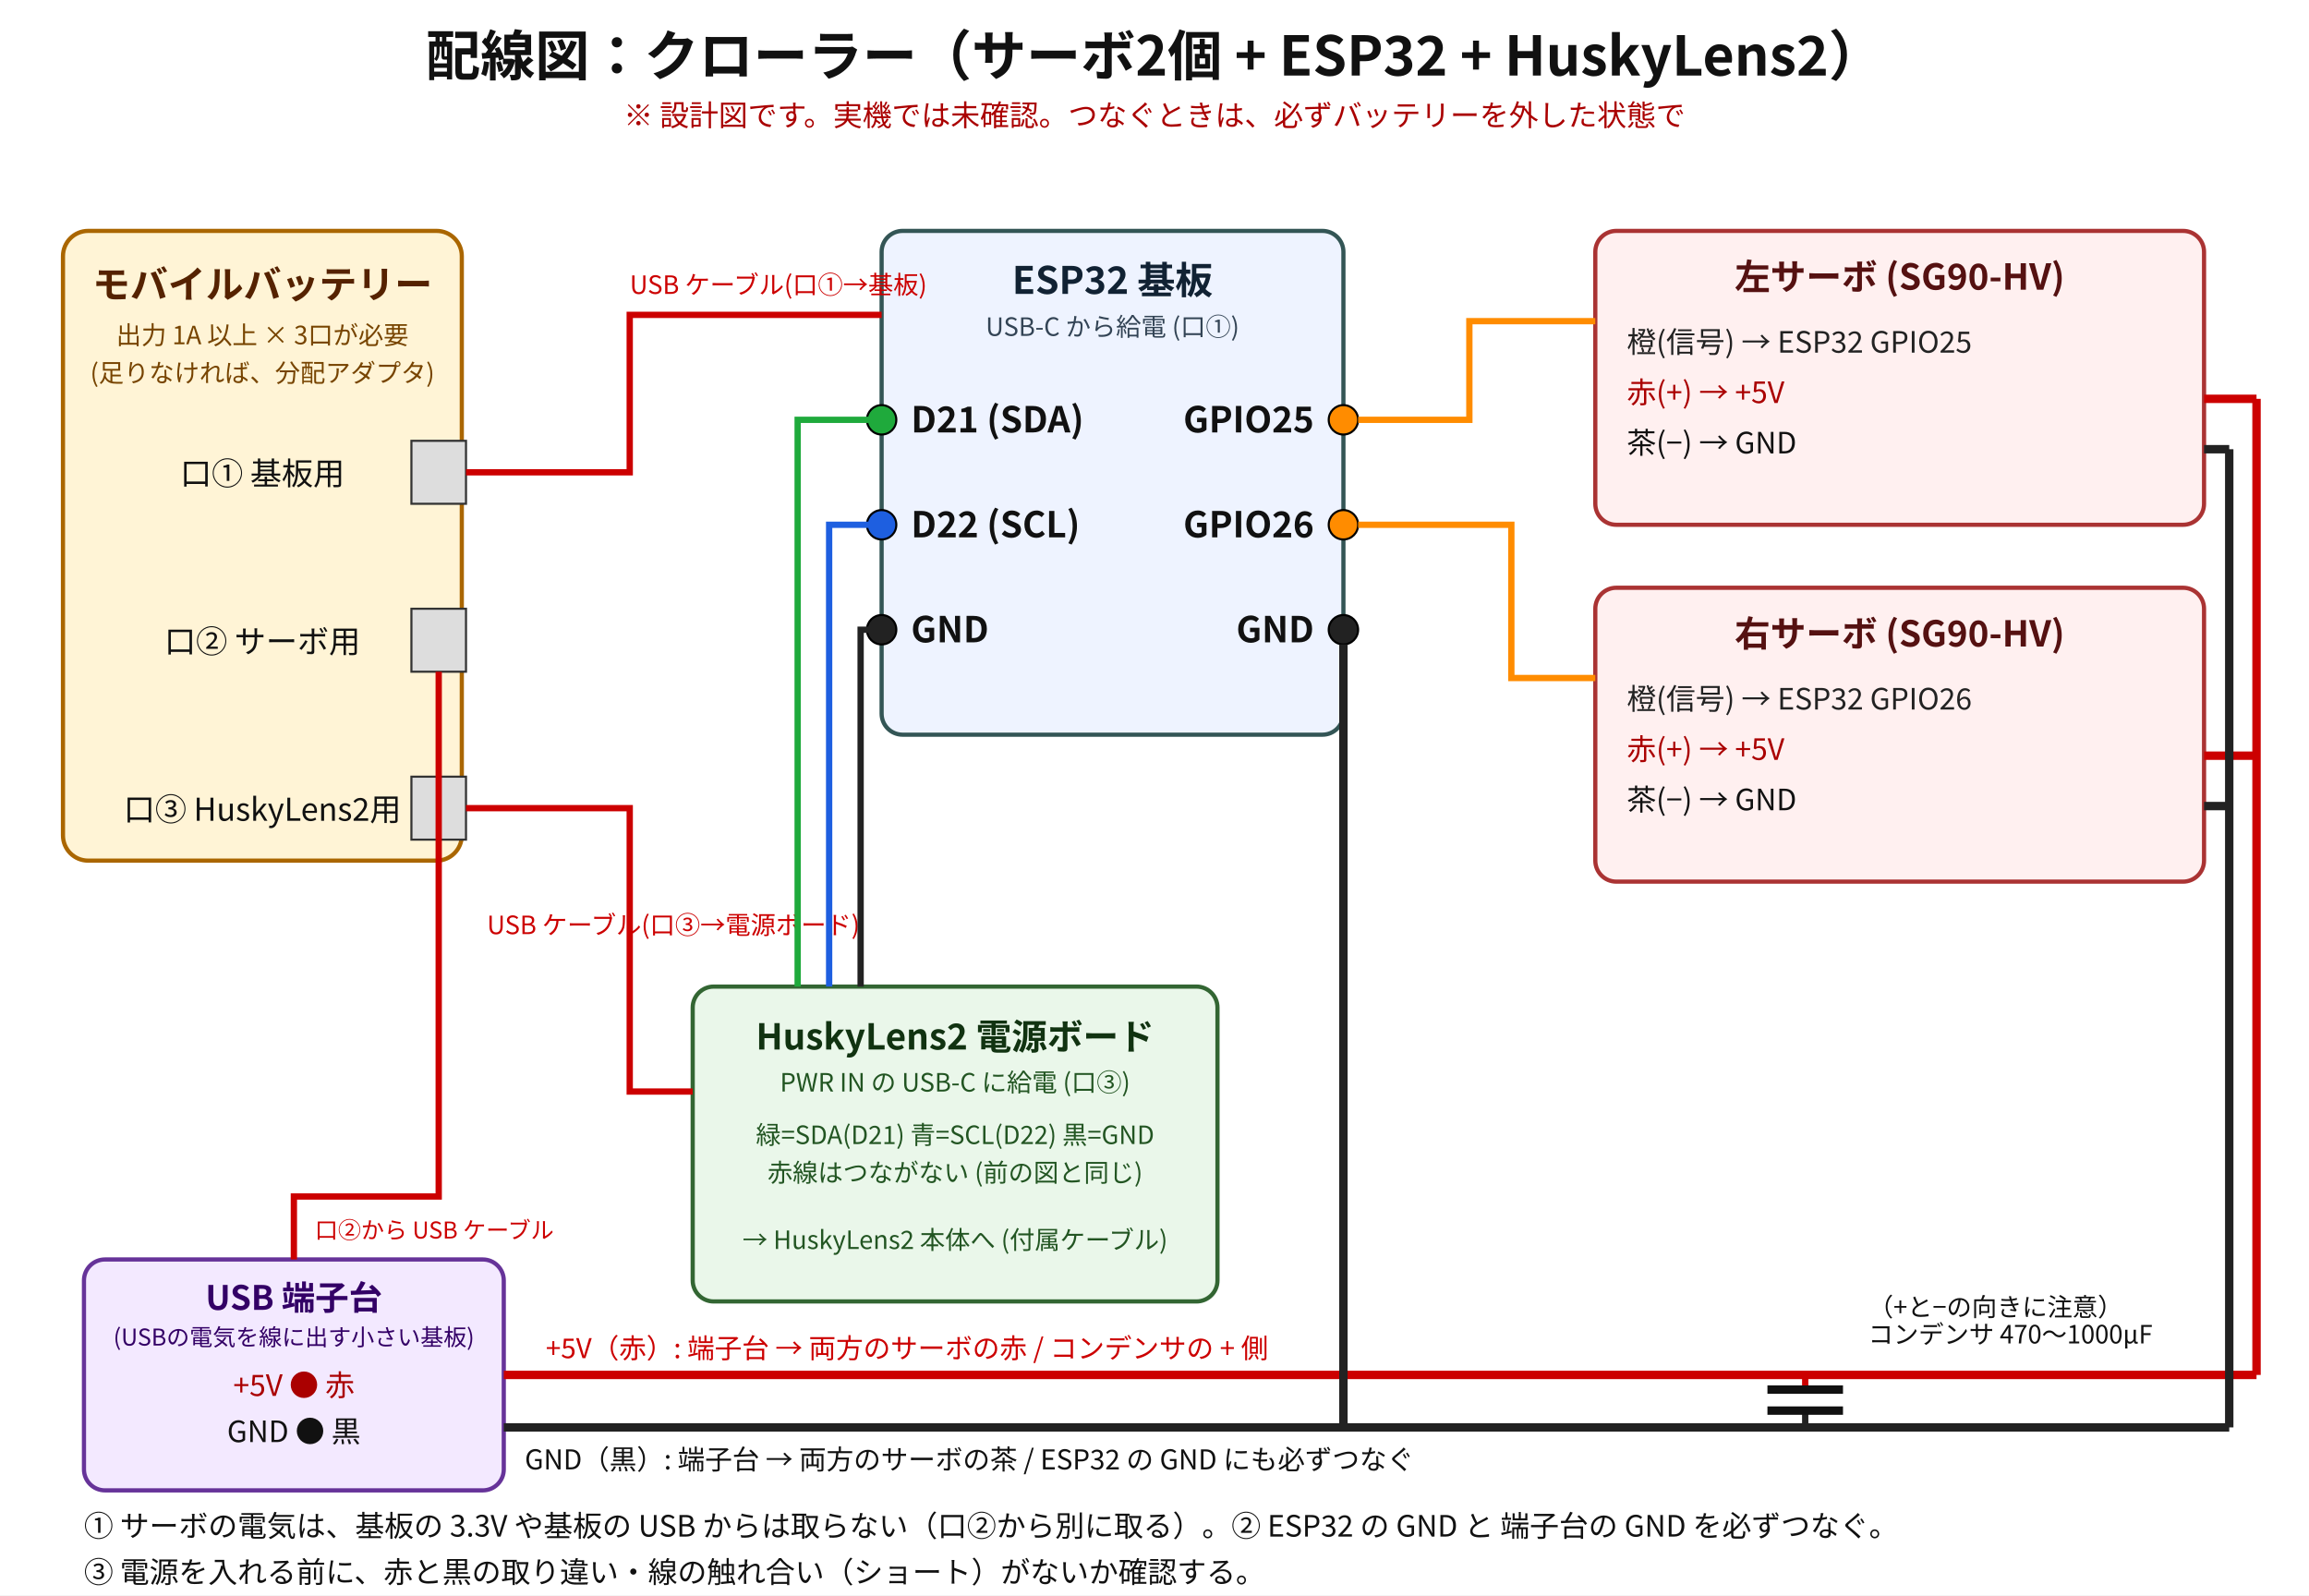
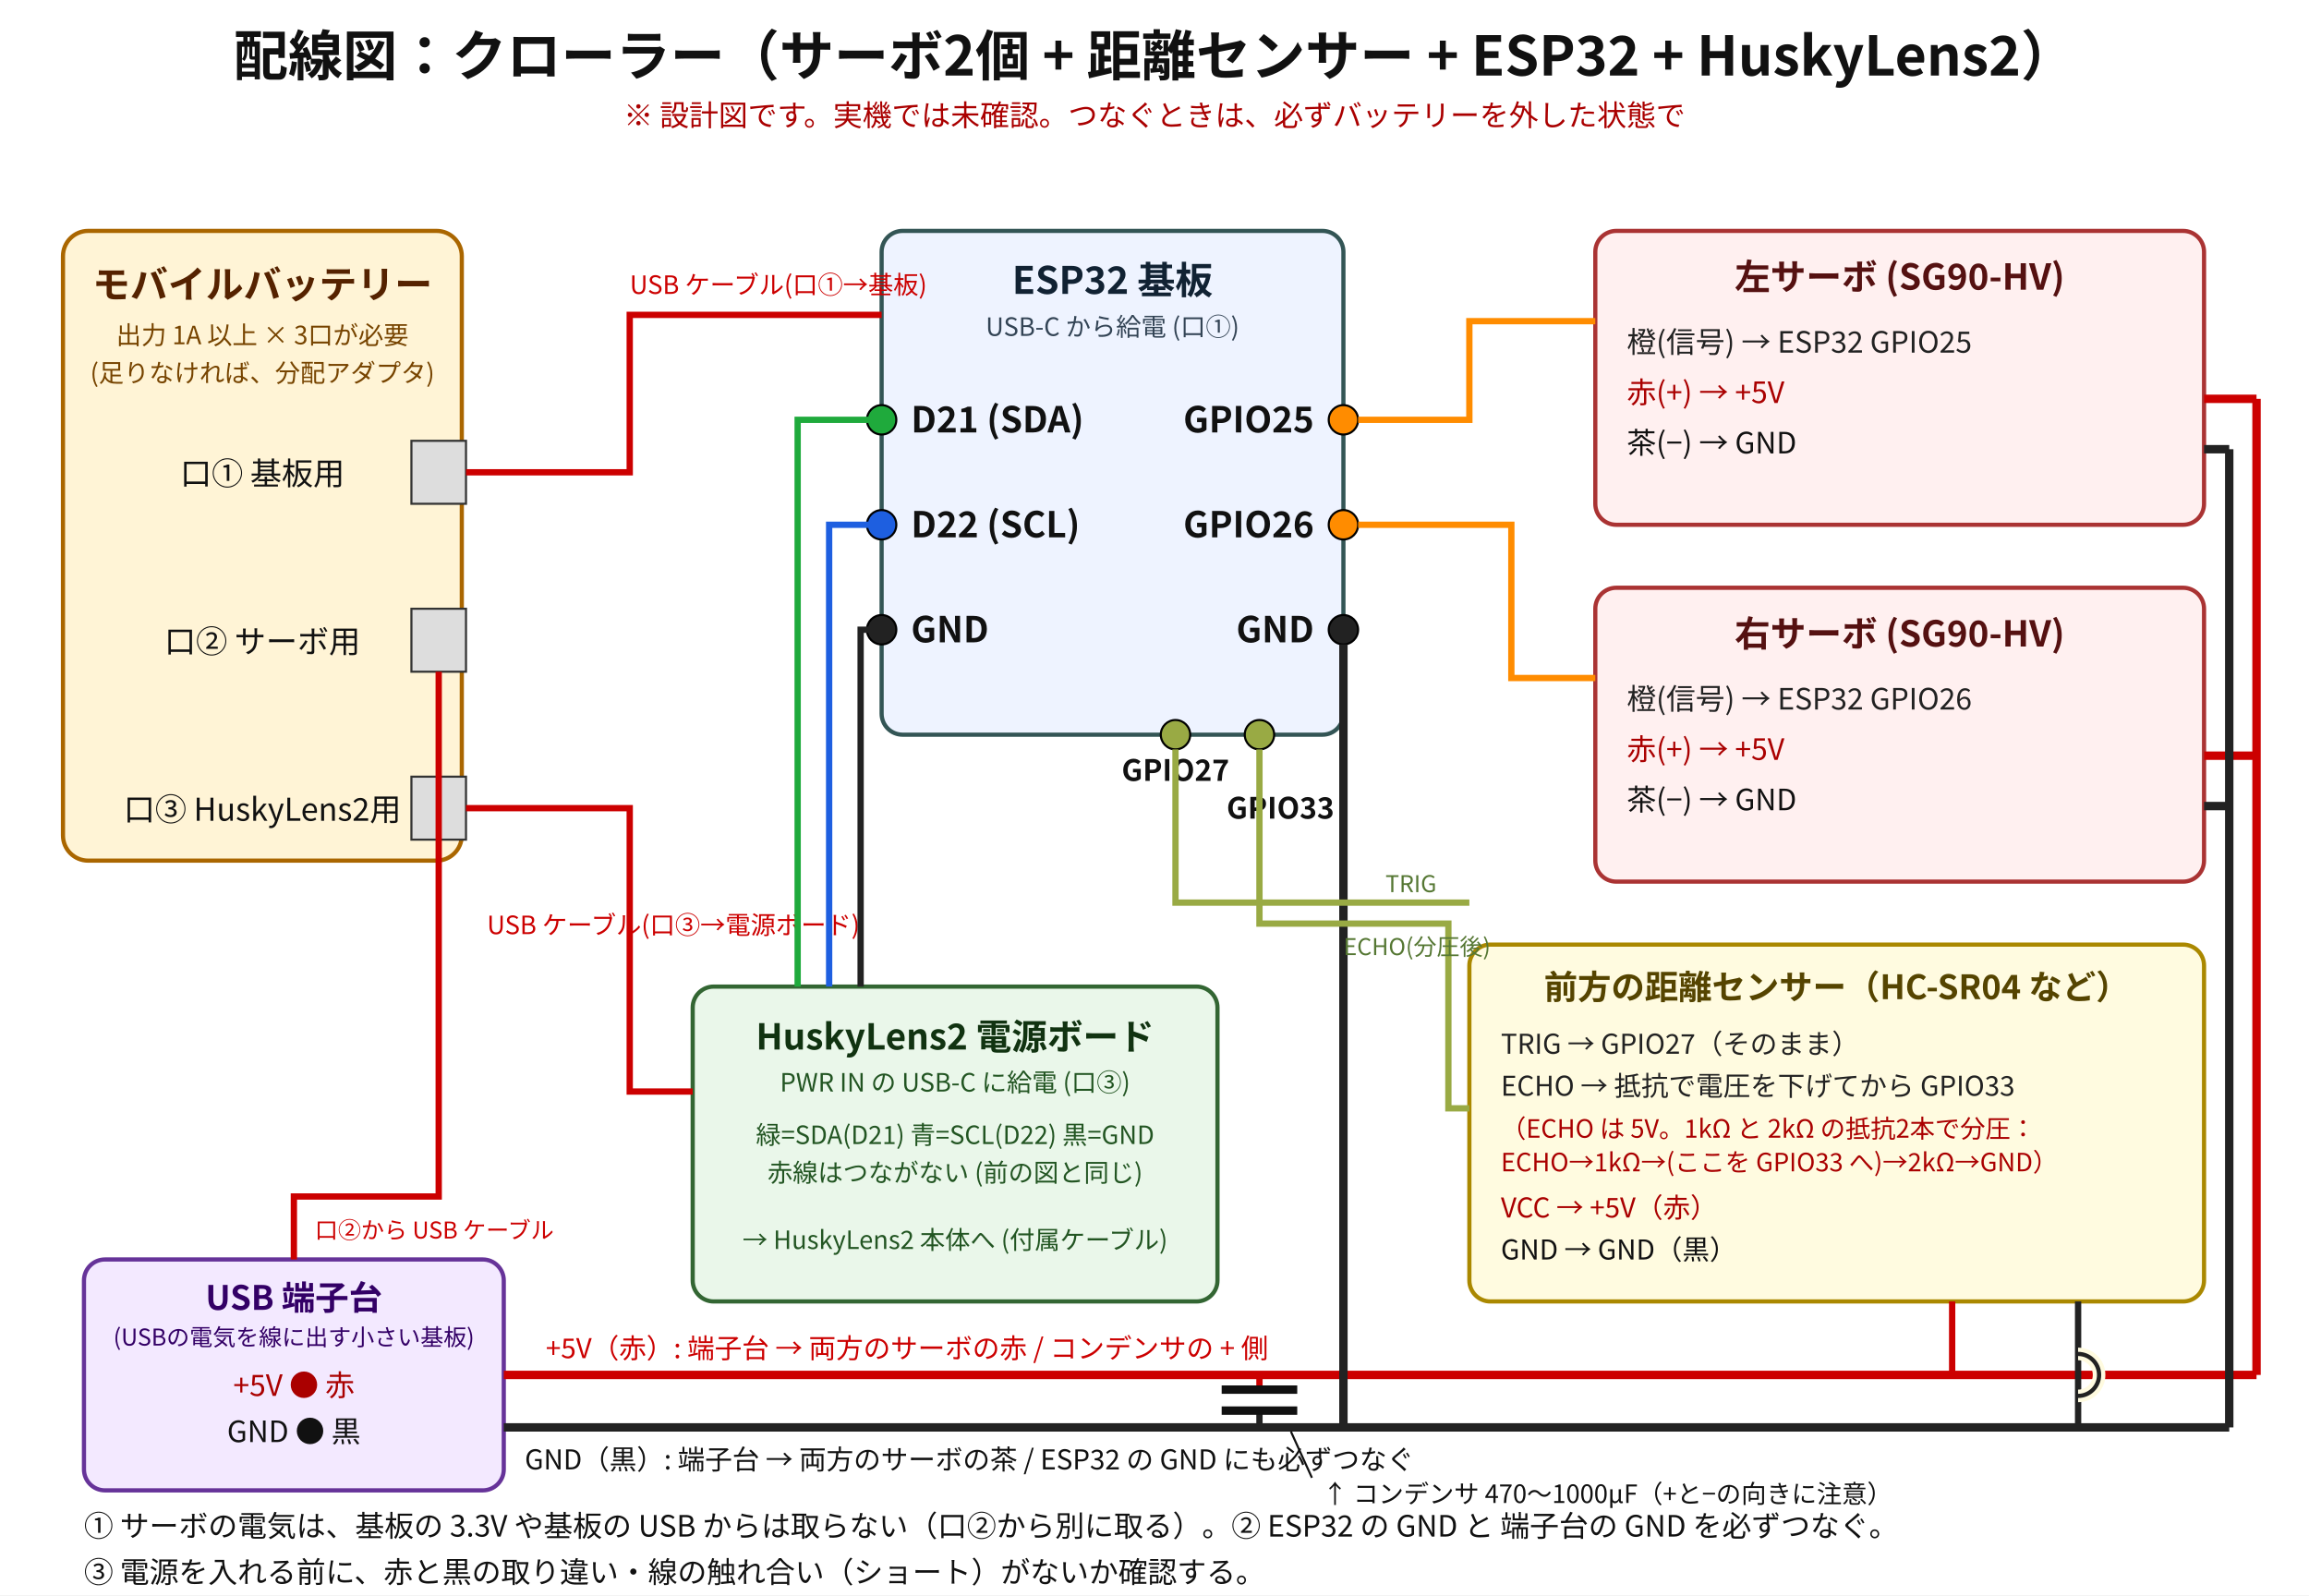
<svg xmlns="http://www.w3.org/2000/svg" viewBox="0 0 1100 760" width="1100" height="760" font-family="Noto Sans CJK JP, WenQuanYi Zen Hei, Hiragino Sans, Yu Gothic, sans-serif">
  <rect width="1100" height="760" fill="#ffffff" />
-   <text x="550" y="36" font-size="26" font-weight="bold" text-anchor="middle" fill="#111">配線図：クローラー（サーボ2個 + ESP32 + HuskyLens2）</text>
+   <text x="550" y="36" font-size="26" font-weight="bold" text-anchor="middle" fill="#111">配線図：クローラー（サーボ2個 + 距離センサー + ESP32 + HuskyLens2）</text>
  <text x="550" y="60" font-size="14" text-anchor="middle" fill="#a00">※ 設計図です。実機では未確認。つなぐときは、必ずバッテリーを外した状態で</text>
  <rect x="30" y="110" width="190" height="300" rx="12" fill="#fff4d6" stroke="#a60" stroke-width="2" />
  <text x="125" y="142" font-size="18" font-weight="bold" text-anchor="middle" fill="#520">モバイルバッテリー</text>
  <text x="125" y="164" font-size="12" text-anchor="middle" fill="#740">出力 1A 以上 × 3口が必要</text>
  <text x="125" y="182" font-size="12" text-anchor="middle" fill="#740">(足りなければ、分配アダプタ)</text>
  <rect x="196" y="210" width="26" height="30" fill="#ddd" stroke="#333" />
  <text x="125" y="231" font-size="15" text-anchor="middle" fill="#111">口① 基板用</text>
  <rect x="196" y="290" width="26" height="30" fill="#ddd" stroke="#333" />
  <text x="125" y="311" font-size="15" text-anchor="middle" fill="#111">口② サーボ用</text>
  <rect x="196" y="370" width="26" height="30" fill="#ddd" stroke="#333" />
  <text x="125" y="391" font-size="15" text-anchor="middle" fill="#111">口③ HuskyLens2用</text>
  <rect x="420" y="110" width="220" height="240" rx="10" fill="#eef3ff" stroke="#355" stroke-width="2" />
  <text x="530" y="140" font-size="18" font-weight="bold" text-anchor="middle" fill="#123">ESP32 基板</text>
  <text x="530" y="160" font-size="12" text-anchor="middle" fill="#345">USB-C から給電 (口①)</text>
  <circle cx="640" cy="200" r="7" fill="#ff8c00" stroke="#000" />
  <text x="626" y="206" font-size="17" font-weight="bold" text-anchor="end" fill="#111">GPIO25</text>
  <circle cx="640" cy="250" r="7" fill="#ff8c00" stroke="#000" />
  <text x="626" y="256" font-size="17" font-weight="bold" text-anchor="end" fill="#111">GPIO26</text>
  <circle cx="640" cy="300" r="7" fill="#222" stroke="#000" />
  <text x="626" y="306" font-size="17" font-weight="bold" text-anchor="end" fill="#111">GND</text>
  <circle cx="420" cy="200" r="7" fill="#1faa3c" stroke="#000" />
  <text x="434" y="206" font-size="17" font-weight="bold" fill="#111">D21 (SDA)</text>
  <circle cx="420" cy="250" r="7" fill="#1e5fe0" stroke="#000" />
  <text x="434" y="256" font-size="17" font-weight="bold" fill="#111">D22 (SCL)</text>
  <circle cx="420" cy="300" r="7" fill="#222" stroke="#000" />
  <text x="434" y="306" font-size="17" font-weight="bold" fill="#111">GND</text>
  <path d="M222 225 H300 V150 H420" fill="none" stroke="#c00" stroke-width="3" />
  <text x="300" y="140" font-size="12" fill="#c00">USB ケーブル(口①→基板)</text>
  <rect x="330" y="470" width="250" height="150" rx="10" fill="#eaf7ea" stroke="#363" stroke-width="2" />
  <text x="455" y="500" font-size="17" font-weight="bold" text-anchor="middle" fill="#131">HuskyLens2 電源ボード</text>
  <text x="455" y="520" font-size="12" text-anchor="middle" fill="#252">PWR IN の USB-C に給電 (口③)</text>
  <text x="455" y="545" font-size="12" text-anchor="middle" fill="#252">緑=SDA(D21) 青=SCL(D22) 黒=GND</text>
  <text x="455" y="563" font-size="12" text-anchor="middle" fill="#252">赤線はつながない (前の図と同じ)</text>
  <text x="455" y="595" font-size="12" text-anchor="middle" fill="#252">→ HuskyLens2 本体へ (付属ケーブル)</text>
  <path d="M222 385 H300 V520 H330" fill="none" stroke="#c00" stroke-width="3" />
  <text x="232" y="445" font-size="12" fill="#c00">USB ケーブル(口③→電源ボード)</text>
  <path d="M420 200 H380 V470" fill="none" stroke="#1faa3c" stroke-width="3" />
  <path d="M420 250 H395 V470" fill="none" stroke="#1e5fe0" stroke-width="3" />
  <path d="M420 300 H410 V470" fill="none" stroke="#222" stroke-width="3" />
  <rect x="40" y="600" width="200" height="110" rx="10" fill="#f3e9ff" stroke="#639" stroke-width="2" />
  <text x="140" y="624" font-size="16" font-weight="bold" text-anchor="middle" fill="#306">USB 端子台</text>
  <text x="140" y="641" font-size="11" text-anchor="middle" fill="#306">(USBの電気を線に出す小さい基板)</text>
  <text x="140" y="665" font-size="14" text-anchor="middle" fill="#a00">+5V ● 赤</text>
  <text x="140" y="687" font-size="14" text-anchor="middle" fill="#111">GND ● 黒</text>
  <path d="M209 320 V570 H140 V600" fill="none" stroke="#c00" stroke-width="3" />
  <text x="150" y="590" font-size="11" fill="#c00">口②から USB ケーブル</text>
  <rect x="760" y="110" width="290" height="140" rx="10" fill="#fff0f0" stroke="#a33" stroke-width="2" />
  <text x="905" y="138" font-size="17" font-weight="bold" text-anchor="middle" fill="#511">左サーボ (SG90-HV)</text>
  <text x="775" y="168" font-size="14" fill="#222">橙(信号) → ESP32 GPIO25</text>
  <text x="775" y="192" font-size="14" fill="#a00">赤(+) → +5V</text>
  <text x="775" y="216" font-size="14" fill="#111">茶(−) → GND</text>
  <rect x="760" y="280" width="290" height="140" rx="10" fill="#fff0f0" stroke="#a33" stroke-width="2" />
  <text x="905" y="308" font-size="17" font-weight="bold" text-anchor="middle" fill="#511">右サーボ (SG90-HV)</text>
  <text x="775" y="338" font-size="14" fill="#222">橙(信号) → ESP32 GPIO26</text>
  <text x="775" y="362" font-size="14" fill="#a00">赤(+) → +5V</text>
  <text x="775" y="386" font-size="14" fill="#111">茶(−) → GND</text>
  <path d="M647 200 H700 V153 H760" fill="none" stroke="#ff8c00" stroke-width="3" />
  <path d="M647 250 H720 V323 H760" fill="none" stroke="#ff8c00" stroke-width="3" />
  <line x1="240" y1="655" x2="1075" y2="655" stroke="#c00" stroke-width="4" />
  <line x1="1075" y1="655" x2="1075" y2="190" stroke="#c00" stroke-width="4" />
  <line x1="1075" y1="190" x2="1050" y2="190" stroke="#c00" stroke-width="4" />
  <line x1="1075" y1="360" x2="1050" y2="360" stroke="#c00" stroke-width="4" />
  <line x1="240" y1="680" x2="1062" y2="680" stroke="#222" stroke-width="4" />
  <line x1="1062" y1="680" x2="1062" y2="214" stroke="#222" stroke-width="4" />
  <line x1="1062" y1="214" x2="1050" y2="214" stroke="#222" stroke-width="4" />
  <line x1="1062" y1="384" x2="1050" y2="384" stroke="#222" stroke-width="4" />
  <line x1="640" y1="680" x2="640" y2="307" stroke="#222" stroke-width="4" />
  <text x="260" y="647" font-size="13" fill="#c00">+5V（赤）: 端子台 → 両方のサーボの赤 / コンデンサの + 側</text>
  <text x="250" y="700" font-size="13" fill="#111">GND（黒）: 端子台 → 両方のサーボの茶 / ESP32 の GND にも必ずつなぐ</text>
-   <line x1="860" y1="655" x2="860" y2="662" stroke="#c00" stroke-width="3" />
-   <line x1="860" y1="680" x2="860" y2="672" stroke="#222" stroke-width="3" />
-   <line x1="842" y1="662" x2="878" y2="662" stroke="#111" stroke-width="4" />
-   <line x1="842" y1="672" x2="878" y2="672" stroke="#111" stroke-width="4" />
-   <text x="890" y="640" font-size="12" fill="#111">コンデンサ 470〜1000µF</text>
-   <text x="890" y="627" font-size="12" fill="#111">（+と−の向きに注意）</text>
+   <circle cx="560" cy="350" r="7" fill="#9a4" stroke="#000" />
+   <text x="560" y="372" font-size="14" font-weight="bold" text-anchor="middle" fill="#111">GPIO27</text>
+   <circle cx="600" cy="350" r="7" fill="#9a4" stroke="#000" />
+   <text x="610" y="390" font-size="14" font-weight="bold" text-anchor="middle" fill="#111">GPIO33</text>
+   <rect x="700" y="450" width="350" height="170" rx="10" fill="#fffbe0" stroke="#a80" stroke-width="2" />
+   <text x="875" y="476" font-size="16" font-weight="bold" text-anchor="middle" fill="#540">前方の距離センサー（HC-SR04 など）</text>
+   <text x="715" y="502" font-size="13" fill="#222">TRIG → GPIO27（そのまま）</text>
+   <text x="715" y="522" font-size="13" fill="#222">ECHO → 抵抗で電圧を下げてから GPIO33</text>
+   <text x="715" y="542" font-size="12" fill="#a00">（ECHO は 5V。1kΩ と 2kΩ の抵抗2本で分圧：</text>
+   <text x="715" y="558" font-size="12" fill="#a00">ECHO→1kΩ→(ここを GPIO33 へ)→2kΩ→GND）</text>
+   <text x="715" y="580" font-size="13" fill="#a00">VCC → +5V（赤）</text>
+   <text x="715" y="600" font-size="13" fill="#111">GND → GND（黒）</text>
+   <path d="M560 357 V430 H700" fill="none" stroke="#9a4" stroke-width="3" />
+   <path d="M600 357 V440 H690 V528 H700" fill="none" stroke="#9a4" stroke-width="3" stroke-dasharray="1 0" />
+   <text x="660" y="425" font-size="11" fill="#573">TRIG</text>
+   <text x="640" y="455" font-size="11" fill="#573">ECHO(分圧後)</text>
+   <line x1="930" y1="620" x2="930" y2="655" stroke="#c00" stroke-width="3" />
+   <line x1="990" y1="620" x2="990" y2="680" stroke="#222" stroke-width="3" />
+   <path d="M990 645 a6 6 0 0 1 0 20" fill="none" stroke="#fffbe0" stroke-width="6" />
+   <path d="M990 645 a6 6 0 0 1 0 20" fill="none" stroke="#222" stroke-width="2" />
+   <line x1="600" y1="655" x2="600" y2="662" stroke="#c00" stroke-width="3" />
+   <line x1="600" y1="680" x2="600" y2="672" stroke="#222" stroke-width="3" />
+   <line x1="582" y1="662" x2="618" y2="662" stroke="#111" stroke-width="4" />
+   <line x1="582" y1="672" x2="618" y2="672" stroke="#111" stroke-width="4" />
+   <text x="630" y="716" font-size="12" fill="#111">↑ コンデンサ 470〜1000µF（+と−の向きに注意）</text>
+   <line x1="615" y1="682" x2="625" y2="704" stroke="#111" stroke-width="1" />
  <text x="40" y="732" font-size="14" fill="#111">① サーボの電気は、基板の 3.3V や基板の USB からは取らない（口②から別に取る）。② ESP32 の GND と 端子台の GND を必ずつなぐ。</text>
  <text x="40" y="754" font-size="14" fill="#111">③ 電源を入れる前に、赤と黒の取り違い・線の触れ合い（ショート）がないか確認する。</text>
</svg>
